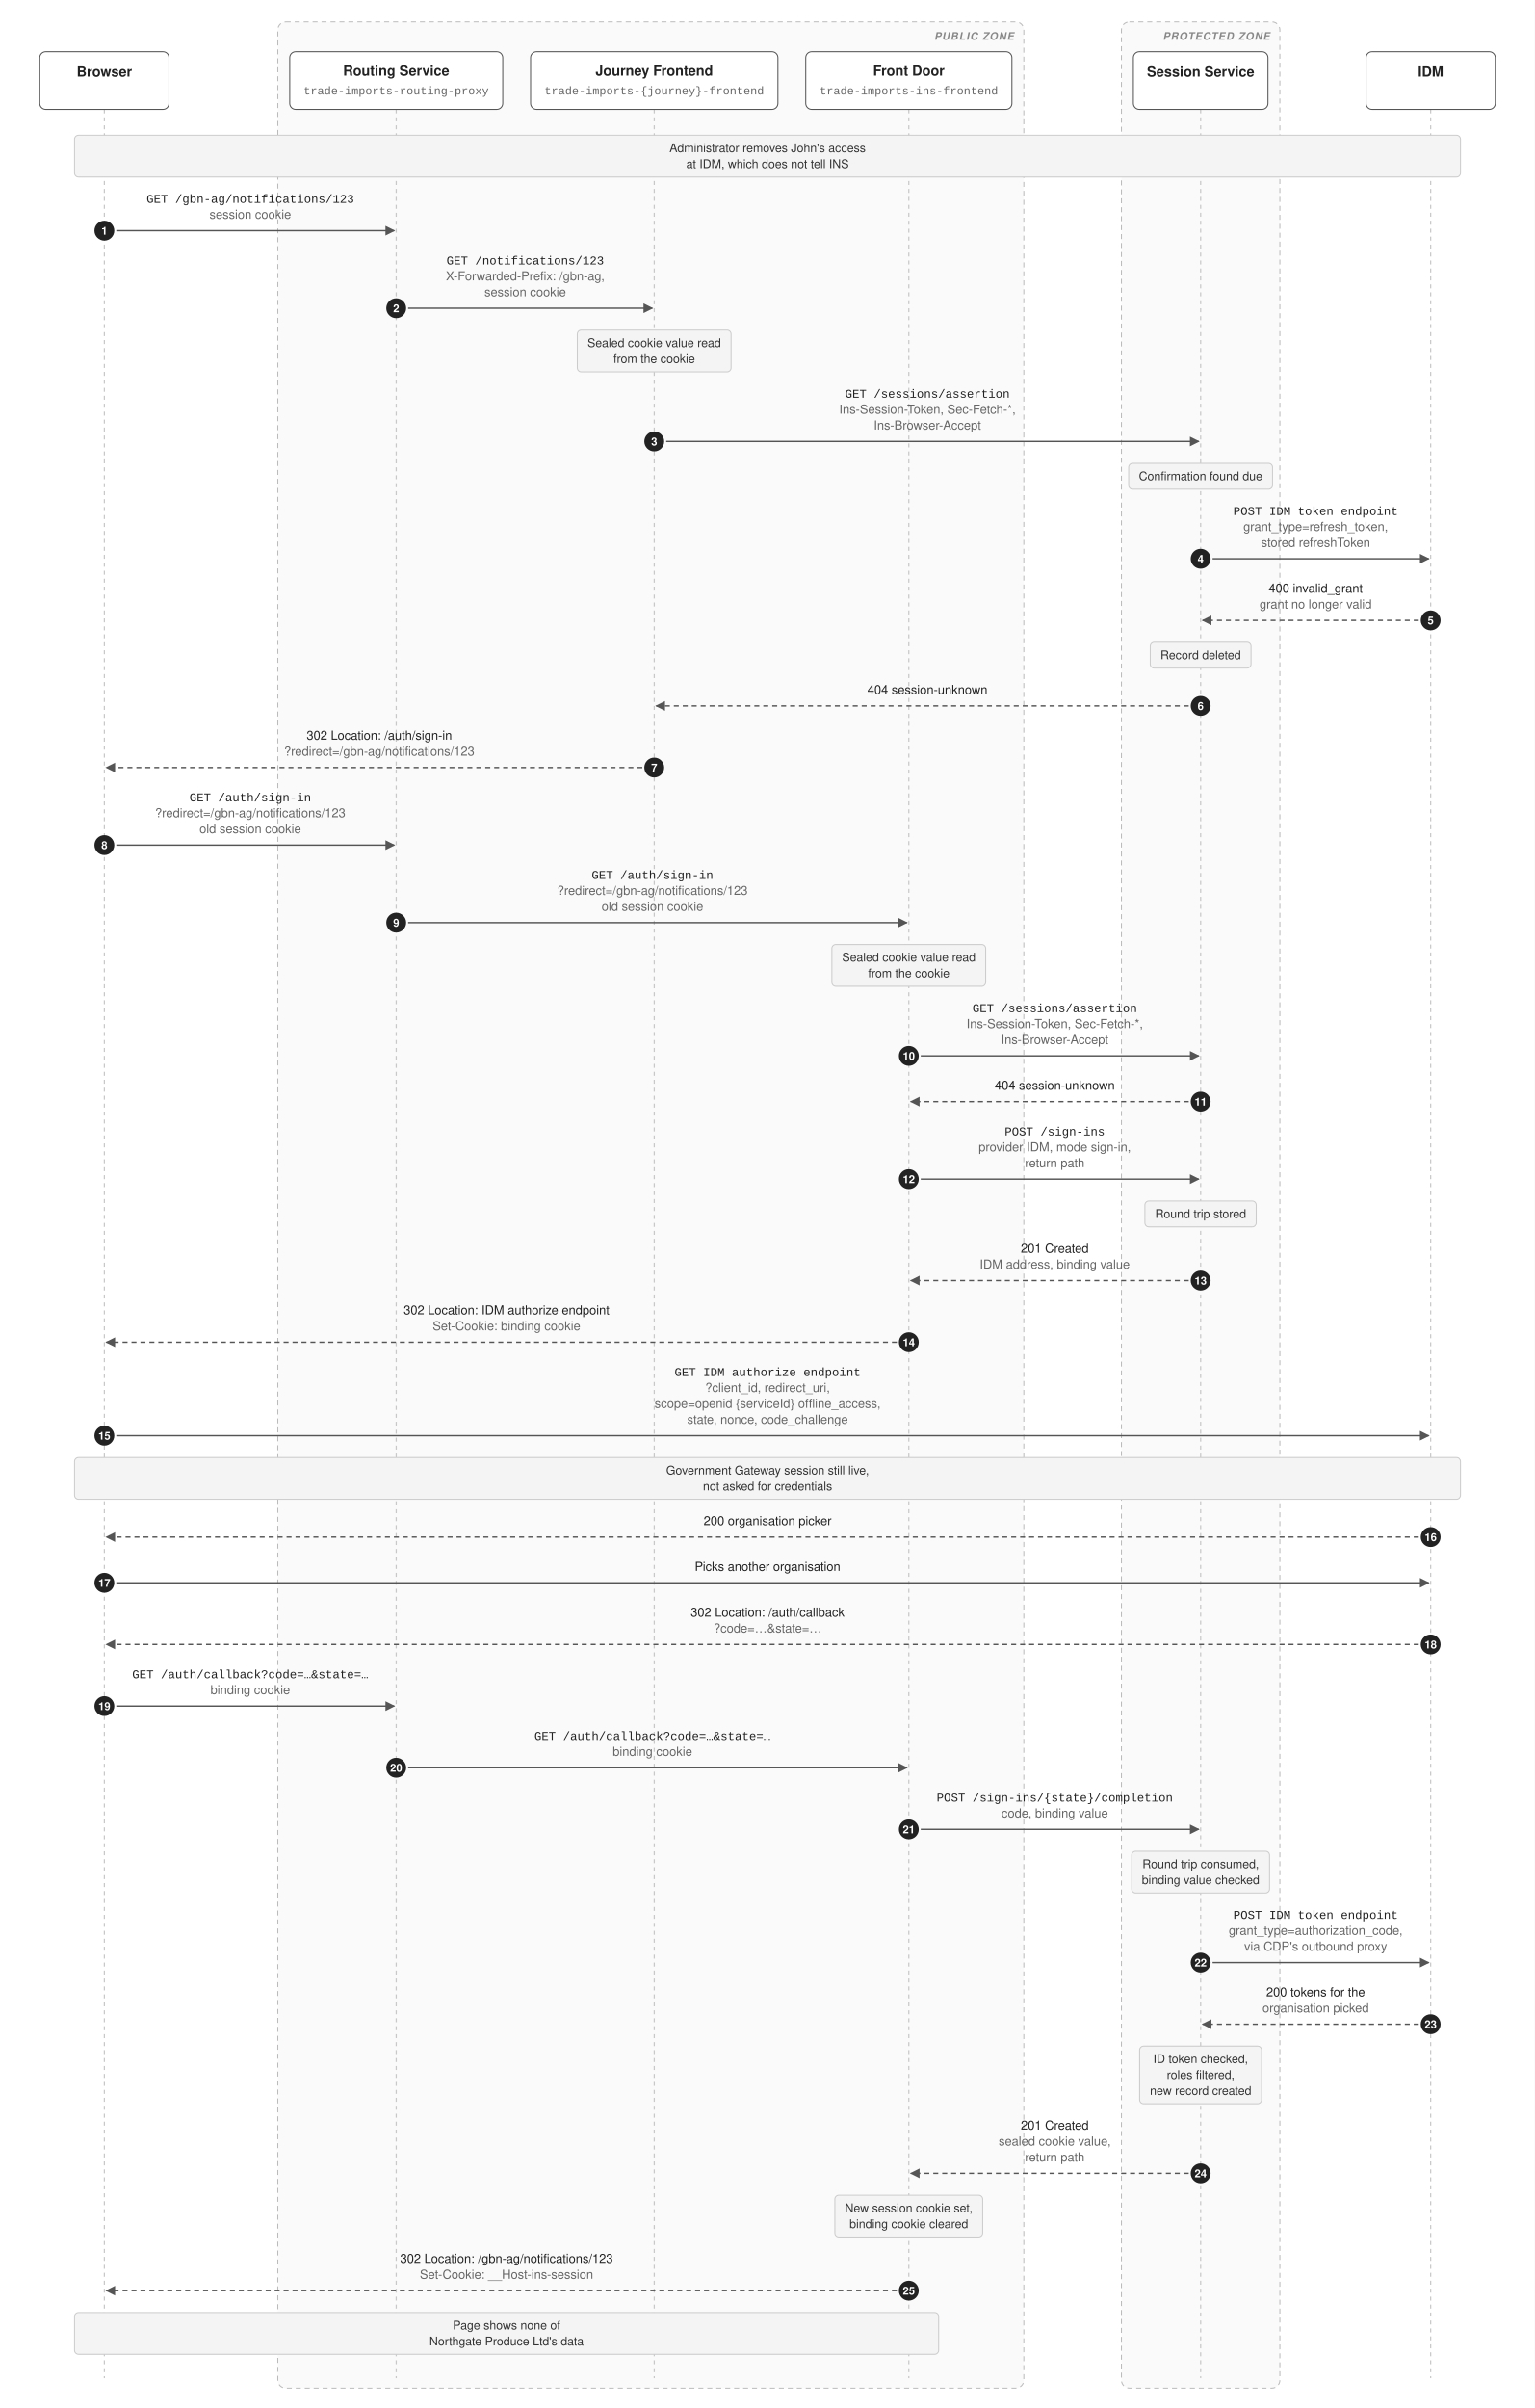
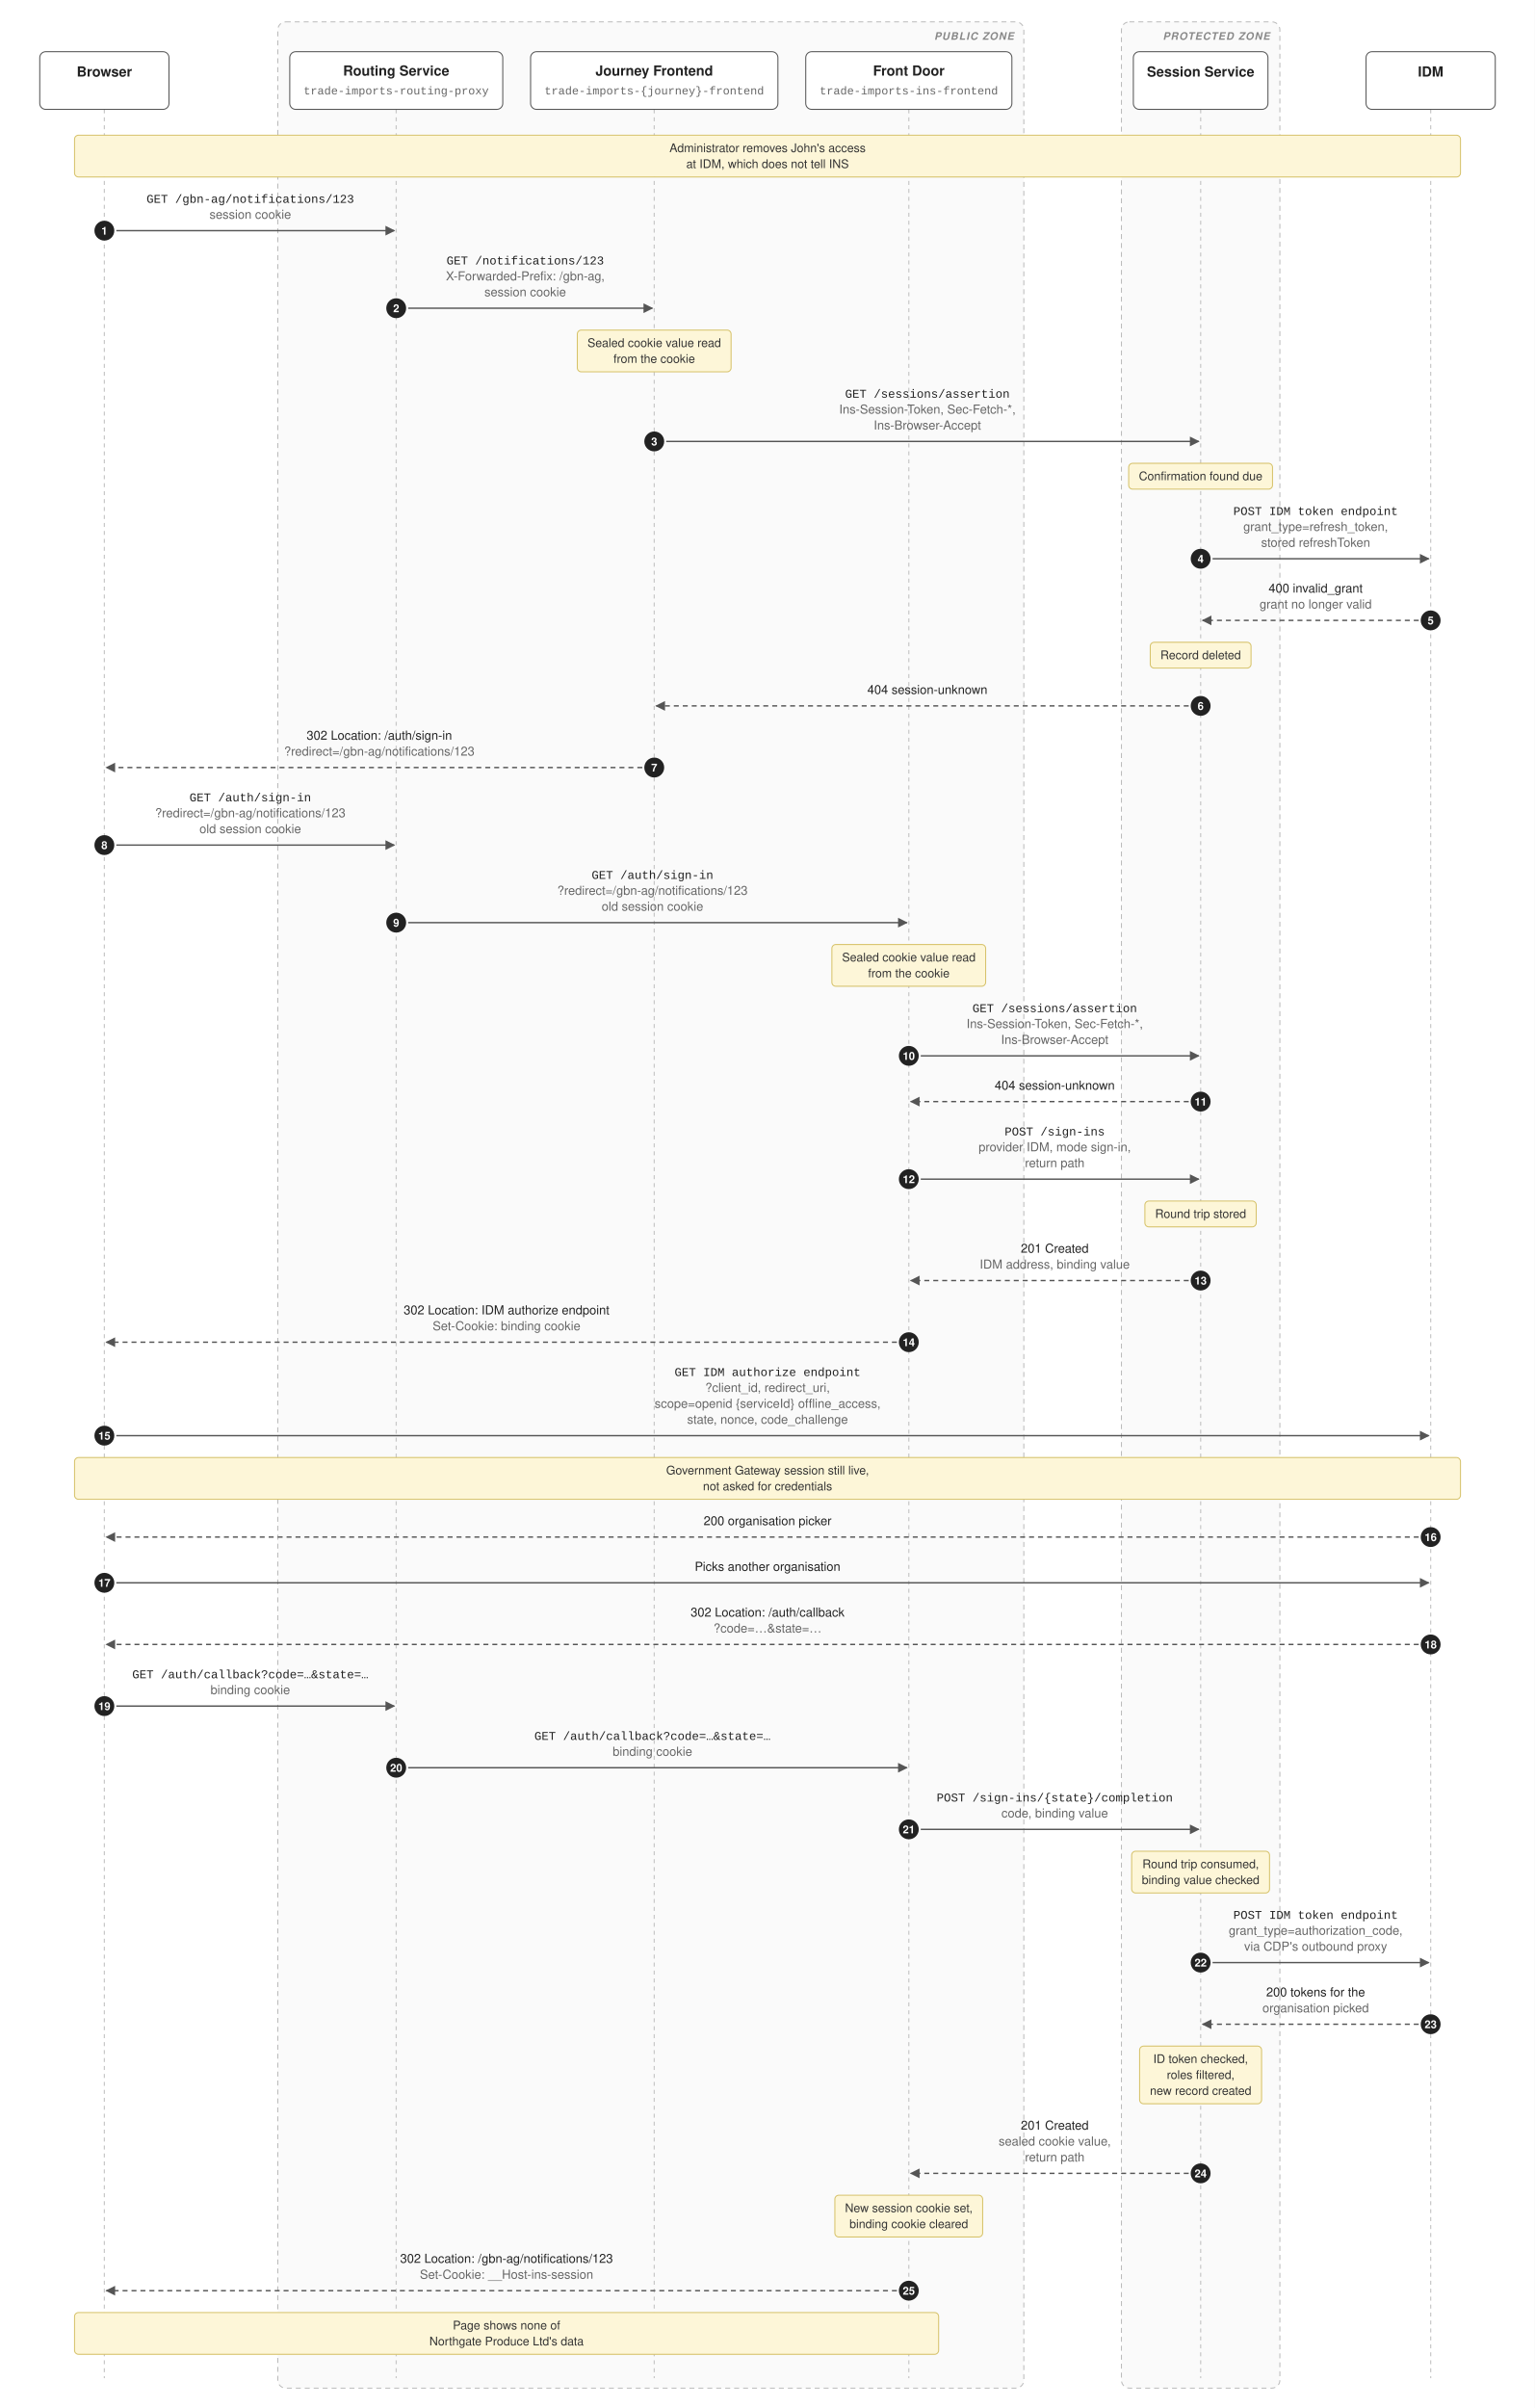
<svg xmlns="http://www.w3.org/2000/svg" viewBox="0 0 1544 2422" width="1544" height="2422" font-family="Helvetica Neue, Helvetica, Arial, sans-serif">
  <defs>
    <marker id="arw" viewBox="0 0 10 10" refX="9" refY="5" markerWidth="7" markerHeight="7" orient="auto-start-reverse">
      <path d="M 0 0 L 10 5 L 0 10 z" fill="#555555" />
    </marker>
  </defs>
  <rect x="0" y="0" width="1544" height="2422" fill="#ffffff" />
  <rect x="279.5" y="22" width="750.5" height="2380" rx="8" fill="#fafafa" stroke="#bbbbbb" stroke-dasharray="5 4" />
  <text x="1020" y="40" font-size="10.5" fill="#888888" text-anchor="end" font-weight="700" font-style="italic" letter-spacing="0.09em">PUBLIC ZONE</text>
  <rect x="1128.2" y="22" width="159.4" height="2380" rx="8" fill="#fafafa" stroke="#bbbbbb" stroke-dasharray="5 4" />
  <text x="1277.5" y="40" font-size="10.5" fill="#888888" text-anchor="end" font-weight="700" font-style="italic" letter-spacing="0.09em">PROTECTED ZONE</text>
  <line x1="105" y1="110" x2="105" y2="2392" stroke="#c8c8c8" stroke-width="1.2" stroke-dasharray="4 4" />
  <rect x="40" y="52" width="130" height="58" rx="6" fill="#ffffff" stroke="#555555" />
  <text x="105" y="77" font-size="14" fill="#222222" text-anchor="middle" font-weight="700">Browser</text>
  <line x1="398.6" y1="110" x2="398.6" y2="2392" stroke="#c8c8c8" stroke-width="1.2" stroke-dasharray="4 4" />
  <rect x="291.5" y="52" width="214.3" height="58" rx="6" fill="#ffffff" stroke="#555555" />
  <text x="398.6" y="76" font-size="14" fill="#222222" text-anchor="middle" font-weight="700">Routing Service</text>
  <text x="398.6" y="95" font-size="11.5" fill="#666666" text-anchor="middle" font-family="Menlo, Consolas, Courier New, monospace">trade-imports-routing-proxy</text>
  <line x1="658.2" y1="110" x2="658.2" y2="2392" stroke="#c8c8c8" stroke-width="1.2" stroke-dasharray="4 4" />
  <rect x="533.8" y="52" width="248.8" height="58" rx="6" fill="#ffffff" stroke="#555555" />
  <text x="658.2" y="76" font-size="14" fill="#222222" text-anchor="middle" font-weight="700">Journey Frontend</text>
  <text x="658.2" y="95" font-size="11.5" fill="#666666" text-anchor="middle" font-family="Menlo, Consolas, Courier New, monospace">trade-imports-{journey}-frontend</text>
  <line x1="914.3" y1="110" x2="914.3" y2="2392" stroke="#c8c8c8" stroke-width="1.2" stroke-dasharray="4 4" />
  <rect x="810.6" y="52" width="207.4" height="58" rx="6" fill="#ffffff" stroke="#555555" />
  <text x="914.3" y="76" font-size="14" fill="#222222" text-anchor="middle" font-weight="700">Front Door</text>
  <text x="914.3" y="95" font-size="11.5" fill="#666666" text-anchor="middle" font-family="Menlo, Consolas, Courier New, monospace">trade-imports-ins-frontend</text>
  <line x1="1207.9" y1="110" x2="1207.9" y2="2392" stroke="#c8c8c8" stroke-width="1.2" stroke-dasharray="4 4" />
  <rect x="1140.2" y="52" width="135.4" height="58" rx="6" fill="#ffffff" stroke="#555555" />
  <text x="1207.9" y="77" font-size="14" fill="#222222" text-anchor="middle" font-weight="700">Session Service</text>
  <line x1="1439.3" y1="110" x2="1439.3" y2="2392" stroke="#c8c8c8" stroke-width="1.2" stroke-dasharray="4 4" />
  <rect x="1374.3" y="52" width="130" height="58" rx="6" fill="#ffffff" stroke="#555555" />
  <text x="1439.3" y="77" font-size="14" fill="#222222" text-anchor="middle" font-weight="700">IDM</text>
-   <rect x="75" y="136" width="1394.3" height="42" rx="4" fill="#f4f4f4" stroke="#cccccc" />
+   <rect x="75" y="136" width="1394.3" height="42" rx="4" fill="#fdf6d8" stroke="#d6c26a" />
  <text x="772.2" y="153" font-size="12" fill="#333333" text-anchor="middle">Administrator removes John's access</text>
  <text x="772.2" y="169" font-size="12" fill="#333333" text-anchor="middle">at IDM, which does not tell INS</text>
  <text x="251.8" y="204" font-size="12" fill="#222222" text-anchor="middle" font-family="Menlo, Consolas, Courier New, monospace">GET /gbn-ag/notifications/123</text>
  <text x="251.8" y="220" font-size="12.5" fill="#666666" text-anchor="middle">session cookie</text>
  <line x1="117" y1="232" x2="396.6" y2="232" stroke="#555555" stroke-width="1.4" marker-end="url(#arw)" />
  <circle cx="105" cy="232" r="10" fill="#222222" />
  <text x="105" y="236" font-size="11" fill="#ffffff" text-anchor="middle" font-weight="700">1</text>
  <text x="528.4" y="266" font-size="12" fill="#222222" text-anchor="middle" font-family="Menlo, Consolas, Courier New, monospace">GET /notifications/123</text>
  <text x="528.4" y="282" font-size="12.5" fill="#666666" text-anchor="middle">X-Forwarded-Prefix: /gbn-ag,</text>
  <text x="528.4" y="298" font-size="12.5" fill="#666666" text-anchor="middle">session cookie</text>
  <line x1="410.6" y1="310" x2="656.2" y2="310" stroke="#555555" stroke-width="1.4" marker-end="url(#arw)" />
  <circle cx="398.6" cy="310" r="10" fill="#222222" />
  <text x="398.6" y="314" font-size="11" fill="#ffffff" text-anchor="middle" font-weight="700">2</text>
-   <rect x="580.8" y="332" width="154.7" height="42" rx="4" fill="#f4f4f4" stroke="#cccccc" />
+   <rect x="580.8" y="332" width="154.7" height="42" rx="4" fill="#fdf6d8" stroke="#d6c26a" />
  <text x="658.2" y="349" font-size="12" fill="#333333" text-anchor="middle">Sealed cookie value read</text>
  <text x="658.2" y="365" font-size="12" fill="#333333" text-anchor="middle">from the cookie</text>
  <text x="933" y="400" font-size="12" fill="#222222" text-anchor="middle" font-family="Menlo, Consolas, Courier New, monospace">GET /sessions/assertion</text>
  <text x="933" y="416" font-size="12.5" fill="#666666" text-anchor="middle">Ins-Session-Token, Sec-Fetch-*,</text>
  <text x="933" y="432" font-size="12.5" fill="#666666" text-anchor="middle">Ins-Browser-Accept</text>
  <line x1="670.2" y1="444" x2="1205.9" y2="444" stroke="#555555" stroke-width="1.4" marker-end="url(#arw)" />
  <circle cx="658.2" cy="444" r="10" fill="#222222" />
  <text x="658.2" y="448" font-size="11" fill="#ffffff" text-anchor="middle" font-weight="700">3</text>
-   <rect x="1135.5" y="466" width="144.7" height="26" rx="4" fill="#f4f4f4" stroke="#cccccc" />
+   <rect x="1135.5" y="466" width="144.7" height="26" rx="4" fill="#fdf6d8" stroke="#d6c26a" />
  <text x="1207.9" y="483" font-size="12" fill="#333333" text-anchor="middle">Confirmation found due</text>
  <text x="1323.6" y="518" font-size="12" fill="#222222" text-anchor="middle" font-family="Menlo, Consolas, Courier New, monospace">POST IDM token endpoint</text>
  <text x="1323.6" y="534" font-size="12.5" fill="#666666" text-anchor="middle">grant_type=refresh_token,</text>
  <text x="1323.6" y="550" font-size="12.5" fill="#666666" text-anchor="middle">stored refreshToken</text>
  <line x1="1219.9" y1="562" x2="1437.3" y2="562" stroke="#555555" stroke-width="1.4" marker-end="url(#arw)" />
  <circle cx="1207.9" cy="562" r="10" fill="#222222" />
  <text x="1207.9" y="566" font-size="11" fill="#ffffff" text-anchor="middle" font-weight="700">4</text>
  <text x="1323.6" y="596" font-size="12.5" fill="#222222" text-anchor="middle">400 invalid_grant</text>
  <text x="1323.6" y="612" font-size="12.5" fill="#666666" text-anchor="middle">grant no longer valid</text>
  <line x1="1427.3" y1="624" x2="1209.9" y2="624" stroke="#555555" stroke-width="1.4" stroke-dasharray="5 4" marker-end="url(#arw)" />
  <circle cx="1439.3" cy="624" r="10" fill="#222222" />
  <text x="1439.3" y="628" font-size="11" fill="#ffffff" text-anchor="middle" font-weight="700">5</text>
-   <rect x="1157.2" y="646" width="101.4" height="26" rx="4" fill="#f4f4f4" stroke="#cccccc" />
+   <rect x="1157.2" y="646" width="101.4" height="26" rx="4" fill="#fdf6d8" stroke="#d6c26a" />
  <text x="1207.9" y="663" font-size="12" fill="#333333" text-anchor="middle">Record deleted</text>
  <text x="933" y="698" font-size="12.5" fill="#222222" text-anchor="middle">404 session-unknown</text>
  <line x1="1195.9" y1="710" x2="660.2" y2="710" stroke="#555555" stroke-width="1.4" stroke-dasharray="5 4" marker-end="url(#arw)" />
  <circle cx="1207.9" cy="710" r="10" fill="#222222" />
  <text x="1207.9" y="714" font-size="11" fill="#ffffff" text-anchor="middle" font-weight="700">6</text>
  <text x="381.6" y="744" font-size="12.5" fill="#222222" text-anchor="middle">302 Location: /auth/sign-in</text>
  <text x="381.6" y="760" font-size="12.5" fill="#666666" text-anchor="middle">?redirect=/gbn-ag/notifications/123</text>
  <line x1="646.2" y1="772" x2="107" y2="772" stroke="#555555" stroke-width="1.4" stroke-dasharray="5 4" marker-end="url(#arw)" />
  <circle cx="658.2" cy="772" r="10" fill="#222222" />
  <text x="658.2" y="776" font-size="11" fill="#ffffff" text-anchor="middle" font-weight="700">7</text>
  <text x="251.8" y="806" font-size="12" fill="#222222" text-anchor="middle" font-family="Menlo, Consolas, Courier New, monospace">GET /auth/sign-in</text>
  <text x="251.8" y="822" font-size="12.5" fill="#666666" text-anchor="middle">?redirect=/gbn-ag/notifications/123</text>
  <text x="251.8" y="838" font-size="12.5" fill="#666666" text-anchor="middle">old session cookie</text>
  <line x1="117" y1="850" x2="396.6" y2="850" stroke="#555555" stroke-width="1.4" marker-end="url(#arw)" />
  <circle cx="105" cy="850" r="10" fill="#222222" />
  <text x="105" y="854" font-size="11" fill="#ffffff" text-anchor="middle" font-weight="700">8</text>
  <text x="656.4" y="884" font-size="12" fill="#222222" text-anchor="middle" font-family="Menlo, Consolas, Courier New, monospace">GET /auth/sign-in</text>
  <text x="656.4" y="900" font-size="12.5" fill="#666666" text-anchor="middle">?redirect=/gbn-ag/notifications/123</text>
  <text x="656.4" y="916" font-size="12.5" fill="#666666" text-anchor="middle">old session cookie</text>
  <line x1="410.6" y1="928" x2="912.3" y2="928" stroke="#555555" stroke-width="1.4" marker-end="url(#arw)" />
  <circle cx="398.6" cy="928" r="10" fill="#222222" />
  <text x="398.6" y="932" font-size="11" fill="#ffffff" text-anchor="middle" font-weight="700">9</text>
-   <rect x="836.9" y="950" width="154.7" height="42" rx="4" fill="#f4f4f4" stroke="#cccccc" />
+   <rect x="836.9" y="950" width="154.7" height="42" rx="4" fill="#fdf6d8" stroke="#d6c26a" />
  <text x="914.3" y="967" font-size="12" fill="#333333" text-anchor="middle">Sealed cookie value read</text>
  <text x="914.3" y="983" font-size="12" fill="#333333" text-anchor="middle">from the cookie</text>
  <text x="1061.1" y="1018" font-size="12" fill="#222222" text-anchor="middle" font-family="Menlo, Consolas, Courier New, monospace">GET /sessions/assertion</text>
  <text x="1061.1" y="1034" font-size="12.5" fill="#666666" text-anchor="middle">Ins-Session-Token, Sec-Fetch-*,</text>
  <text x="1061.1" y="1050" font-size="12.5" fill="#666666" text-anchor="middle">Ins-Browser-Accept</text>
  <line x1="926.3" y1="1062" x2="1205.9" y2="1062" stroke="#555555" stroke-width="1.4" marker-end="url(#arw)" />
  <circle cx="914.3" cy="1062" r="10" fill="#222222" />
  <text x="914.3" y="1066" font-size="11" fill="#ffffff" text-anchor="middle" font-weight="700">10</text>
  <text x="1061.1" y="1096" font-size="12.5" fill="#222222" text-anchor="middle">404 session-unknown</text>
  <line x1="1195.9" y1="1108" x2="916.3" y2="1108" stroke="#555555" stroke-width="1.4" stroke-dasharray="5 4" marker-end="url(#arw)" />
  <circle cx="1207.9" cy="1108" r="10" fill="#222222" />
  <text x="1207.9" y="1112" font-size="11" fill="#ffffff" text-anchor="middle" font-weight="700">11</text>
  <text x="1061.1" y="1142" font-size="12" fill="#222222" text-anchor="middle" font-family="Menlo, Consolas, Courier New, monospace">POST /sign-ins</text>
  <text x="1061.1" y="1158" font-size="12.5" fill="#666666" text-anchor="middle">provider IDM, mode sign-in,</text>
  <text x="1061.1" y="1174" font-size="12.5" fill="#666666" text-anchor="middle">return path</text>
  <line x1="926.3" y1="1186" x2="1205.9" y2="1186" stroke="#555555" stroke-width="1.4" marker-end="url(#arw)" />
  <circle cx="914.3" cy="1186" r="10" fill="#222222" />
  <text x="914.3" y="1190" font-size="11" fill="#ffffff" text-anchor="middle" font-weight="700">12</text>
-   <rect x="1151.8" y="1208" width="112" height="26" rx="4" fill="#f4f4f4" stroke="#cccccc" />
+   <rect x="1151.8" y="1208" width="112" height="26" rx="4" fill="#fdf6d8" stroke="#d6c26a" />
  <text x="1207.9" y="1225" font-size="12" fill="#333333" text-anchor="middle">Round trip stored</text>
  <text x="1061.1" y="1260" font-size="12.5" fill="#222222" text-anchor="middle">201 Created</text>
  <text x="1061.1" y="1276" font-size="12.5" fill="#666666" text-anchor="middle">IDM address, binding value</text>
  <line x1="1195.9" y1="1288" x2="916.3" y2="1288" stroke="#555555" stroke-width="1.4" stroke-dasharray="5 4" marker-end="url(#arw)" />
  <circle cx="1207.9" cy="1288" r="10" fill="#222222" />
  <text x="1207.9" y="1292" font-size="11" fill="#ffffff" text-anchor="middle" font-weight="700">13</text>
  <text x="509.6" y="1322" font-size="12.5" fill="#222222" text-anchor="middle">302 Location: IDM authorize endpoint</text>
  <text x="509.6" y="1338" font-size="12.5" fill="#666666" text-anchor="middle">Set-Cookie: binding cookie</text>
  <line x1="902.3" y1="1350" x2="107" y2="1350" stroke="#555555" stroke-width="1.4" stroke-dasharray="5 4" marker-end="url(#arw)" />
  <circle cx="914.3" cy="1350" r="10" fill="#222222" />
  <text x="914.3" y="1354" font-size="11" fill="#ffffff" text-anchor="middle" font-weight="700">14</text>
  <text x="772.2" y="1384" font-size="12" fill="#222222" text-anchor="middle" font-family="Menlo, Consolas, Courier New, monospace">GET IDM authorize endpoint</text>
  <text x="772.2" y="1400" font-size="12.5" fill="#666666" text-anchor="middle">?client_id, redirect_uri,</text>
  <text x="772.2" y="1416" font-size="12.5" fill="#666666" text-anchor="middle">scope=openid {serviceId} offline_access,</text>
  <text x="772.2" y="1432" font-size="12.5" fill="#666666" text-anchor="middle">state, nonce, code_challenge</text>
  <line x1="117" y1="1444" x2="1437.3" y2="1444" stroke="#555555" stroke-width="1.4" marker-end="url(#arw)" />
  <circle cx="105" cy="1444" r="10" fill="#222222" />
  <text x="105" y="1448" font-size="11" fill="#ffffff" text-anchor="middle" font-weight="700">15</text>
-   <rect x="75" y="1466" width="1394.3" height="42" rx="4" fill="#f4f4f4" stroke="#cccccc" />
+   <rect x="75" y="1466" width="1394.3" height="42" rx="4" fill="#fdf6d8" stroke="#d6c26a" />
  <text x="772.2" y="1483" font-size="12" fill="#333333" text-anchor="middle">Government Gateway session still live,</text>
  <text x="772.2" y="1499" font-size="12" fill="#333333" text-anchor="middle">not asked for credentials</text>
  <text x="772.2" y="1534" font-size="12.5" fill="#222222" text-anchor="middle">200 organisation picker</text>
  <line x1="1427.3" y1="1546" x2="107" y2="1546" stroke="#555555" stroke-width="1.4" stroke-dasharray="5 4" marker-end="url(#arw)" />
  <circle cx="1439.3" cy="1546" r="10" fill="#222222" />
  <text x="1439.3" y="1550" font-size="11" fill="#ffffff" text-anchor="middle" font-weight="700">16</text>
  <text x="772.2" y="1580" font-size="12.5" fill="#222222" text-anchor="middle">Picks another organisation</text>
  <line x1="117" y1="1592" x2="1437.3" y2="1592" stroke="#555555" stroke-width="1.4" marker-end="url(#arw)" />
  <circle cx="105" cy="1592" r="10" fill="#222222" />
  <text x="105" y="1596" font-size="11" fill="#ffffff" text-anchor="middle" font-weight="700">17</text>
  <text x="772.2" y="1626" font-size="12.5" fill="#222222" text-anchor="middle">302 Location: /auth/callback</text>
  <text x="772.2" y="1642" font-size="12.5" fill="#666666" text-anchor="middle">?code=…&amp;state=…</text>
  <line x1="1427.3" y1="1654" x2="107" y2="1654" stroke="#555555" stroke-width="1.4" stroke-dasharray="5 4" marker-end="url(#arw)" />
  <circle cx="1439.3" cy="1654" r="10" fill="#222222" />
  <text x="1439.3" y="1658" font-size="11" fill="#ffffff" text-anchor="middle" font-weight="700">18</text>
  <text x="251.8" y="1688" font-size="12" fill="#222222" text-anchor="middle" font-family="Menlo, Consolas, Courier New, monospace">GET /auth/callback?code=…&amp;state=…</text>
  <text x="251.8" y="1704" font-size="12.5" fill="#666666" text-anchor="middle">binding cookie</text>
  <line x1="117" y1="1716" x2="396.6" y2="1716" stroke="#555555" stroke-width="1.4" marker-end="url(#arw)" />
  <circle cx="105" cy="1716" r="10" fill="#222222" />
  <text x="105" y="1720" font-size="11" fill="#ffffff" text-anchor="middle" font-weight="700">19</text>
  <text x="656.4" y="1750" font-size="12" fill="#222222" text-anchor="middle" font-family="Menlo, Consolas, Courier New, monospace">GET /auth/callback?code=…&amp;state=…</text>
  <text x="656.4" y="1766" font-size="12.5" fill="#666666" text-anchor="middle">binding cookie</text>
  <line x1="410.6" y1="1778" x2="912.3" y2="1778" stroke="#555555" stroke-width="1.4" marker-end="url(#arw)" />
  <circle cx="398.6" cy="1778" r="10" fill="#222222" />
  <text x="398.6" y="1782" font-size="11" fill="#ffffff" text-anchor="middle" font-weight="700">20</text>
  <text x="1061.1" y="1812" font-size="12" fill="#222222" text-anchor="middle" font-family="Menlo, Consolas, Courier New, monospace">POST /sign-ins/{state}/completion</text>
  <text x="1061.1" y="1828" font-size="12.5" fill="#666666" text-anchor="middle">code, binding value</text>
  <line x1="926.3" y1="1840" x2="1205.9" y2="1840" stroke="#555555" stroke-width="1.4" marker-end="url(#arw)" />
  <circle cx="914.3" cy="1840" r="10" fill="#222222" />
  <text x="914.3" y="1844" font-size="11" fill="#ffffff" text-anchor="middle" font-weight="700">21</text>
-   <rect x="1138.5" y="1862" width="138.7" height="42" rx="4" fill="#f4f4f4" stroke="#cccccc" />
+   <rect x="1138.5" y="1862" width="138.7" height="42" rx="4" fill="#fdf6d8" stroke="#d6c26a" />
  <text x="1207.9" y="1879" font-size="12" fill="#333333" text-anchor="middle">Round trip consumed,</text>
  <text x="1207.9" y="1895" font-size="12" fill="#333333" text-anchor="middle">binding value checked</text>
  <text x="1323.6" y="1930" font-size="12" fill="#222222" text-anchor="middle" font-family="Menlo, Consolas, Courier New, monospace">POST IDM token endpoint</text>
  <text x="1323.6" y="1946" font-size="12.5" fill="#666666" text-anchor="middle">grant_type=authorization_code,</text>
  <text x="1323.6" y="1962" font-size="12.5" fill="#666666" text-anchor="middle">via CDP's outbound proxy</text>
  <line x1="1219.9" y1="1974" x2="1437.3" y2="1974" stroke="#555555" stroke-width="1.4" marker-end="url(#arw)" />
  <circle cx="1207.9" cy="1974" r="10" fill="#222222" />
  <text x="1207.9" y="1978" font-size="11" fill="#ffffff" text-anchor="middle" font-weight="700">22</text>
  <text x="1323.6" y="2008" font-size="12.5" fill="#222222" text-anchor="middle">200 tokens for the</text>
  <text x="1323.6" y="2024" font-size="12.5" fill="#666666" text-anchor="middle">organisation picked</text>
  <line x1="1427.3" y1="2036" x2="1209.9" y2="2036" stroke="#555555" stroke-width="1.4" stroke-dasharray="5 4" marker-end="url(#arw)" />
  <circle cx="1439.3" cy="2036" r="10" fill="#222222" />
  <text x="1439.3" y="2040" font-size="11" fill="#ffffff" text-anchor="middle" font-weight="700">23</text>
-   <rect x="1146.5" y="2058" width="122.7" height="58" rx="4" fill="#f4f4f4" stroke="#cccccc" />
+   <rect x="1146.5" y="2058" width="122.7" height="58" rx="4" fill="#fdf6d8" stroke="#d6c26a" />
  <text x="1207.9" y="2075" font-size="12" fill="#333333" text-anchor="middle">ID token checked,</text>
  <text x="1207.9" y="2091" font-size="12" fill="#333333" text-anchor="middle">roles filtered,</text>
  <text x="1207.9" y="2107" font-size="12" fill="#333333" text-anchor="middle">new record created</text>
  <text x="1061.1" y="2142" font-size="12.5" fill="#222222" text-anchor="middle">201 Created</text>
  <text x="1061.1" y="2158" font-size="12.5" fill="#666666" text-anchor="middle">sealed cookie value,</text>
  <text x="1061.1" y="2174" font-size="12.5" fill="#666666" text-anchor="middle">return path</text>
  <line x1="1195.9" y1="2186" x2="916.3" y2="2186" stroke="#555555" stroke-width="1.4" stroke-dasharray="5 4" marker-end="url(#arw)" />
  <circle cx="1207.9" cy="2186" r="10" fill="#222222" />
  <text x="1207.9" y="2190" font-size="11" fill="#ffffff" text-anchor="middle" font-weight="700">24</text>
-   <rect x="839.9" y="2208" width="148.7" height="42" rx="4" fill="#f4f4f4" stroke="#cccccc" />
+   <rect x="839.9" y="2208" width="148.7" height="42" rx="4" fill="#fdf6d8" stroke="#d6c26a" />
  <text x="914.3" y="2225" font-size="12" fill="#333333" text-anchor="middle">New session cookie set,</text>
  <text x="914.3" y="2241" font-size="12" fill="#333333" text-anchor="middle">binding cookie cleared</text>
  <text x="509.6" y="2276" font-size="12.5" fill="#222222" text-anchor="middle">302 Location: /gbn-ag/notifications/123</text>
  <text x="509.6" y="2292" font-size="12.5" fill="#666666" text-anchor="middle">Set-Cookie: __Host-ins-session</text>
  <line x1="902.3" y1="2304" x2="107" y2="2304" stroke="#555555" stroke-width="1.4" stroke-dasharray="5 4" marker-end="url(#arw)" />
  <circle cx="914.3" cy="2304" r="10" fill="#222222" />
  <text x="914.3" y="2308" font-size="11" fill="#ffffff" text-anchor="middle" font-weight="700">25</text>
-   <rect x="75" y="2326" width="869.3" height="42" rx="4" fill="#f4f4f4" stroke="#cccccc" />
+   <rect x="75" y="2326" width="869.3" height="42" rx="4" fill="#fdf6d8" stroke="#d6c26a" />
  <text x="509.6" y="2343" font-size="12" fill="#333333" text-anchor="middle">Page shows none of</text>
  <text x="509.6" y="2359" font-size="12" fill="#333333" text-anchor="middle">Northgate Produce Ltd's data</text>
</svg>
